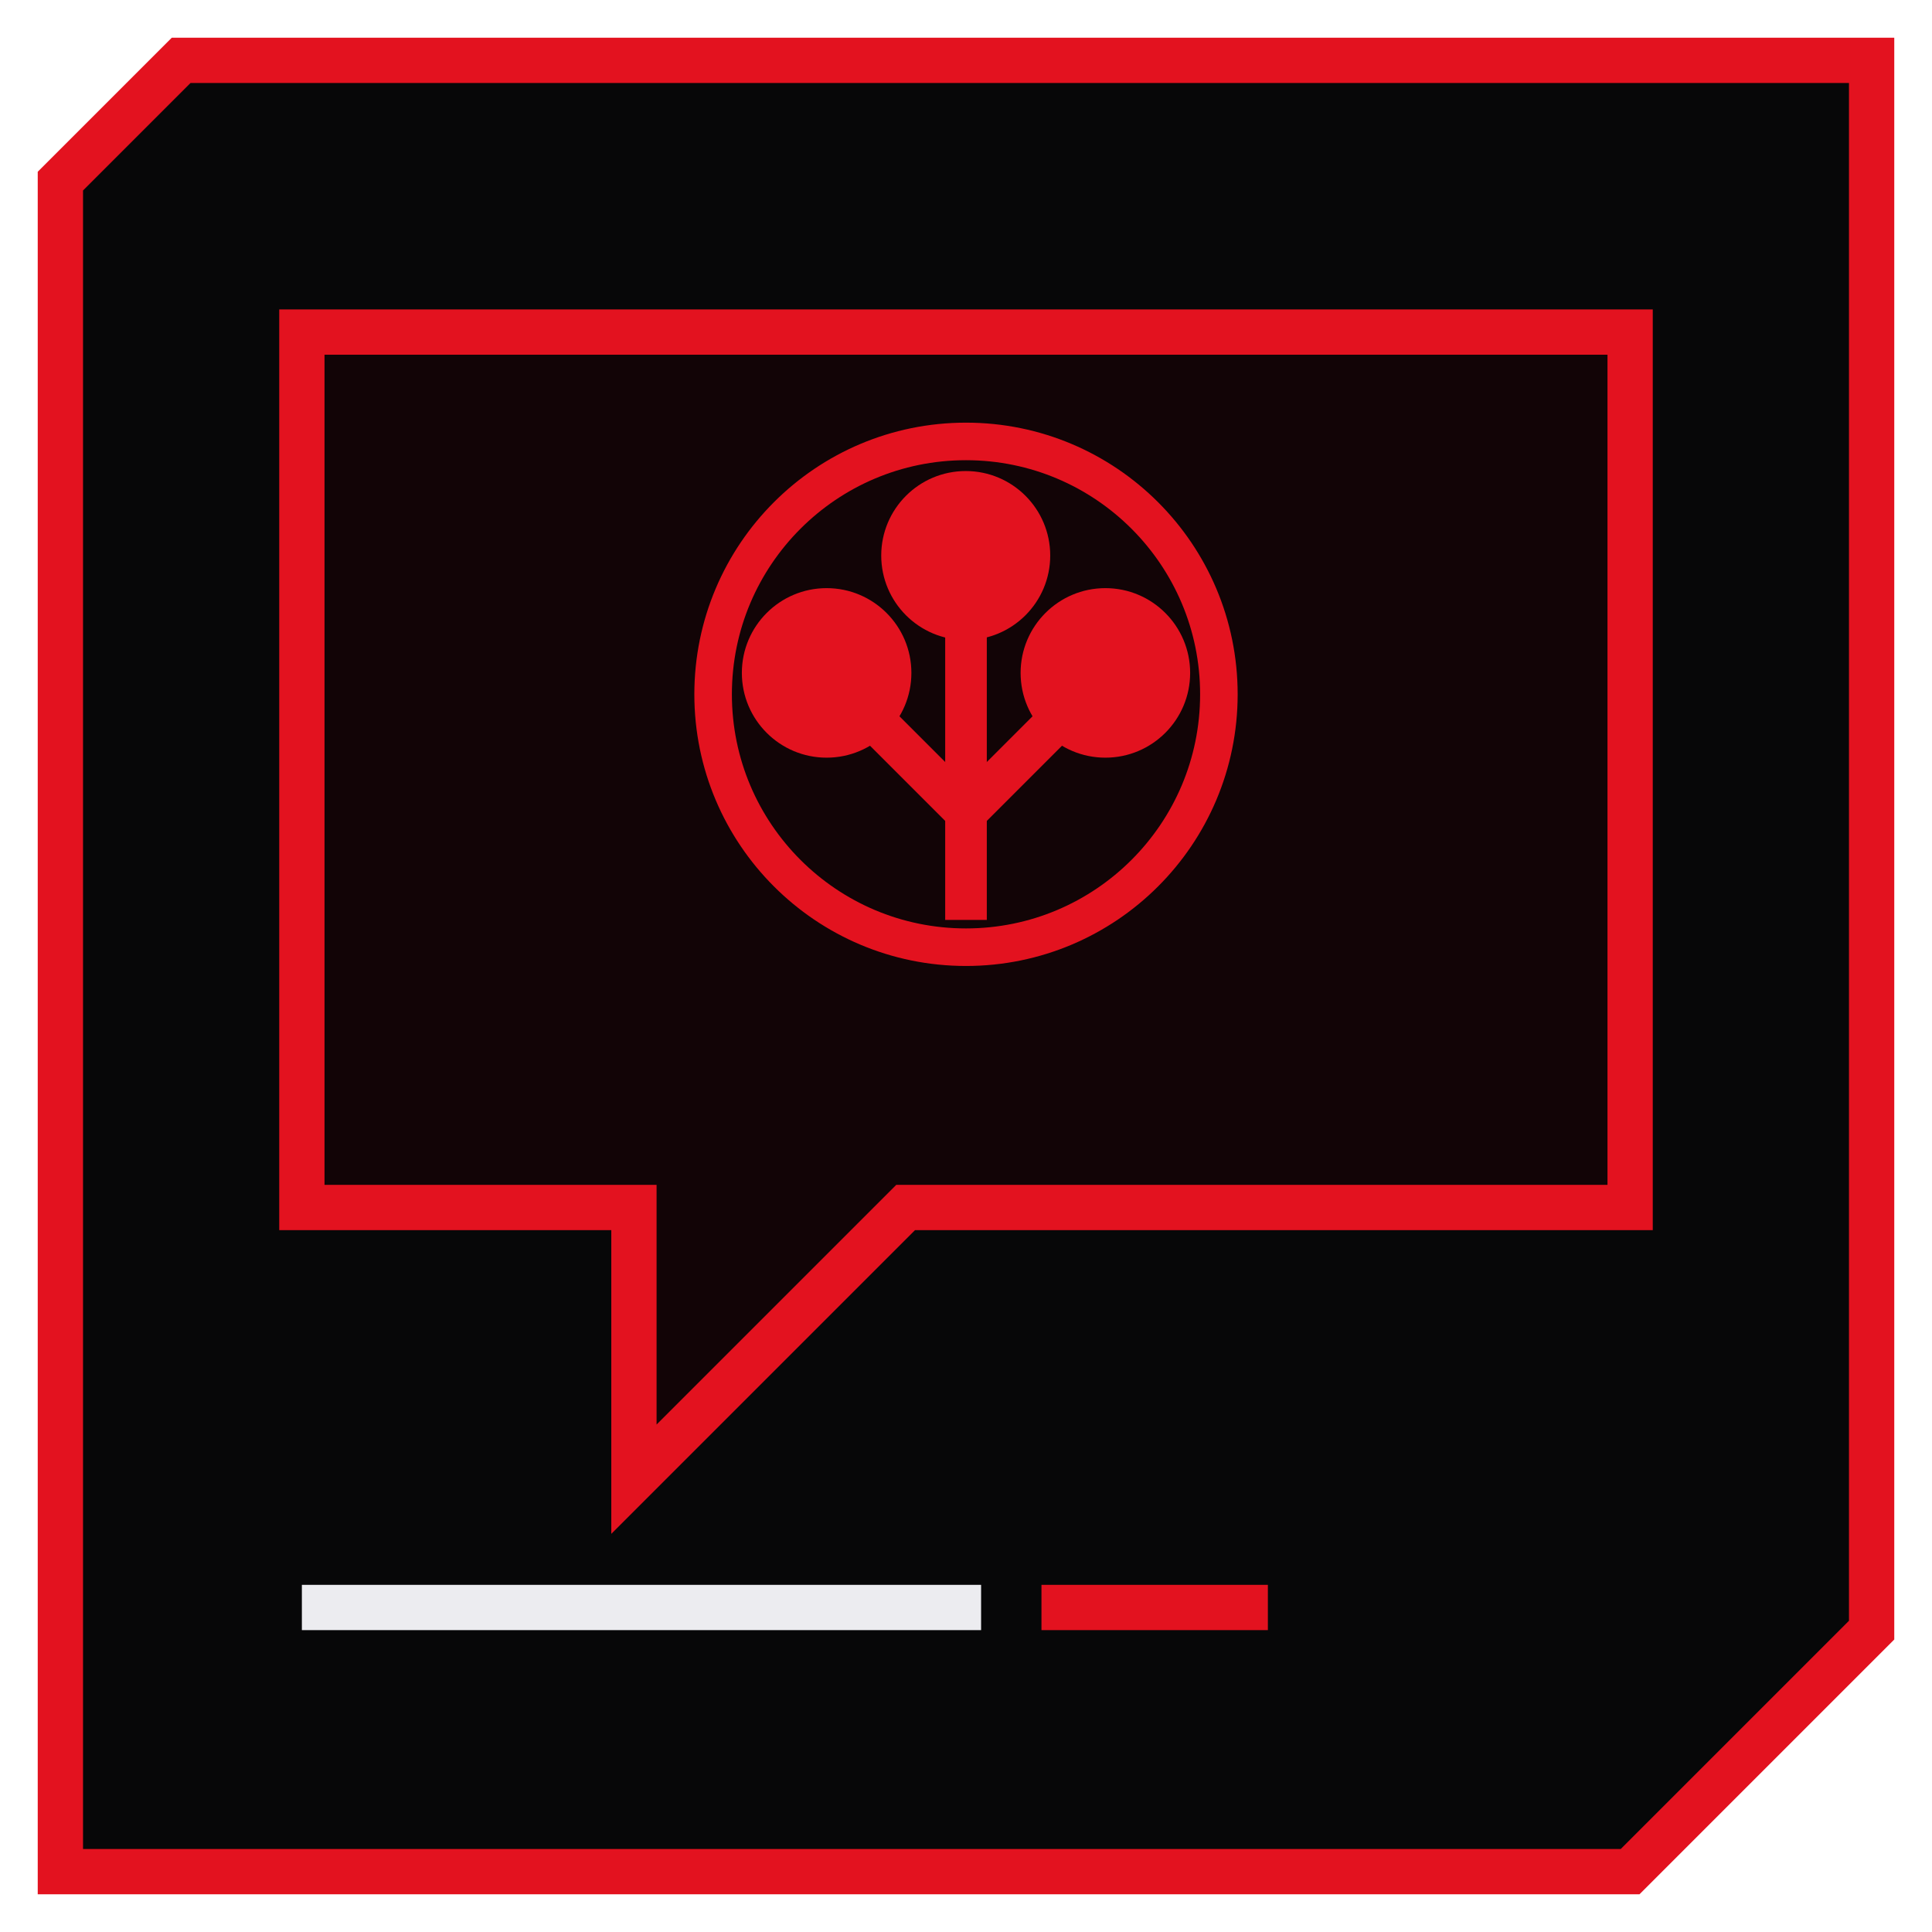
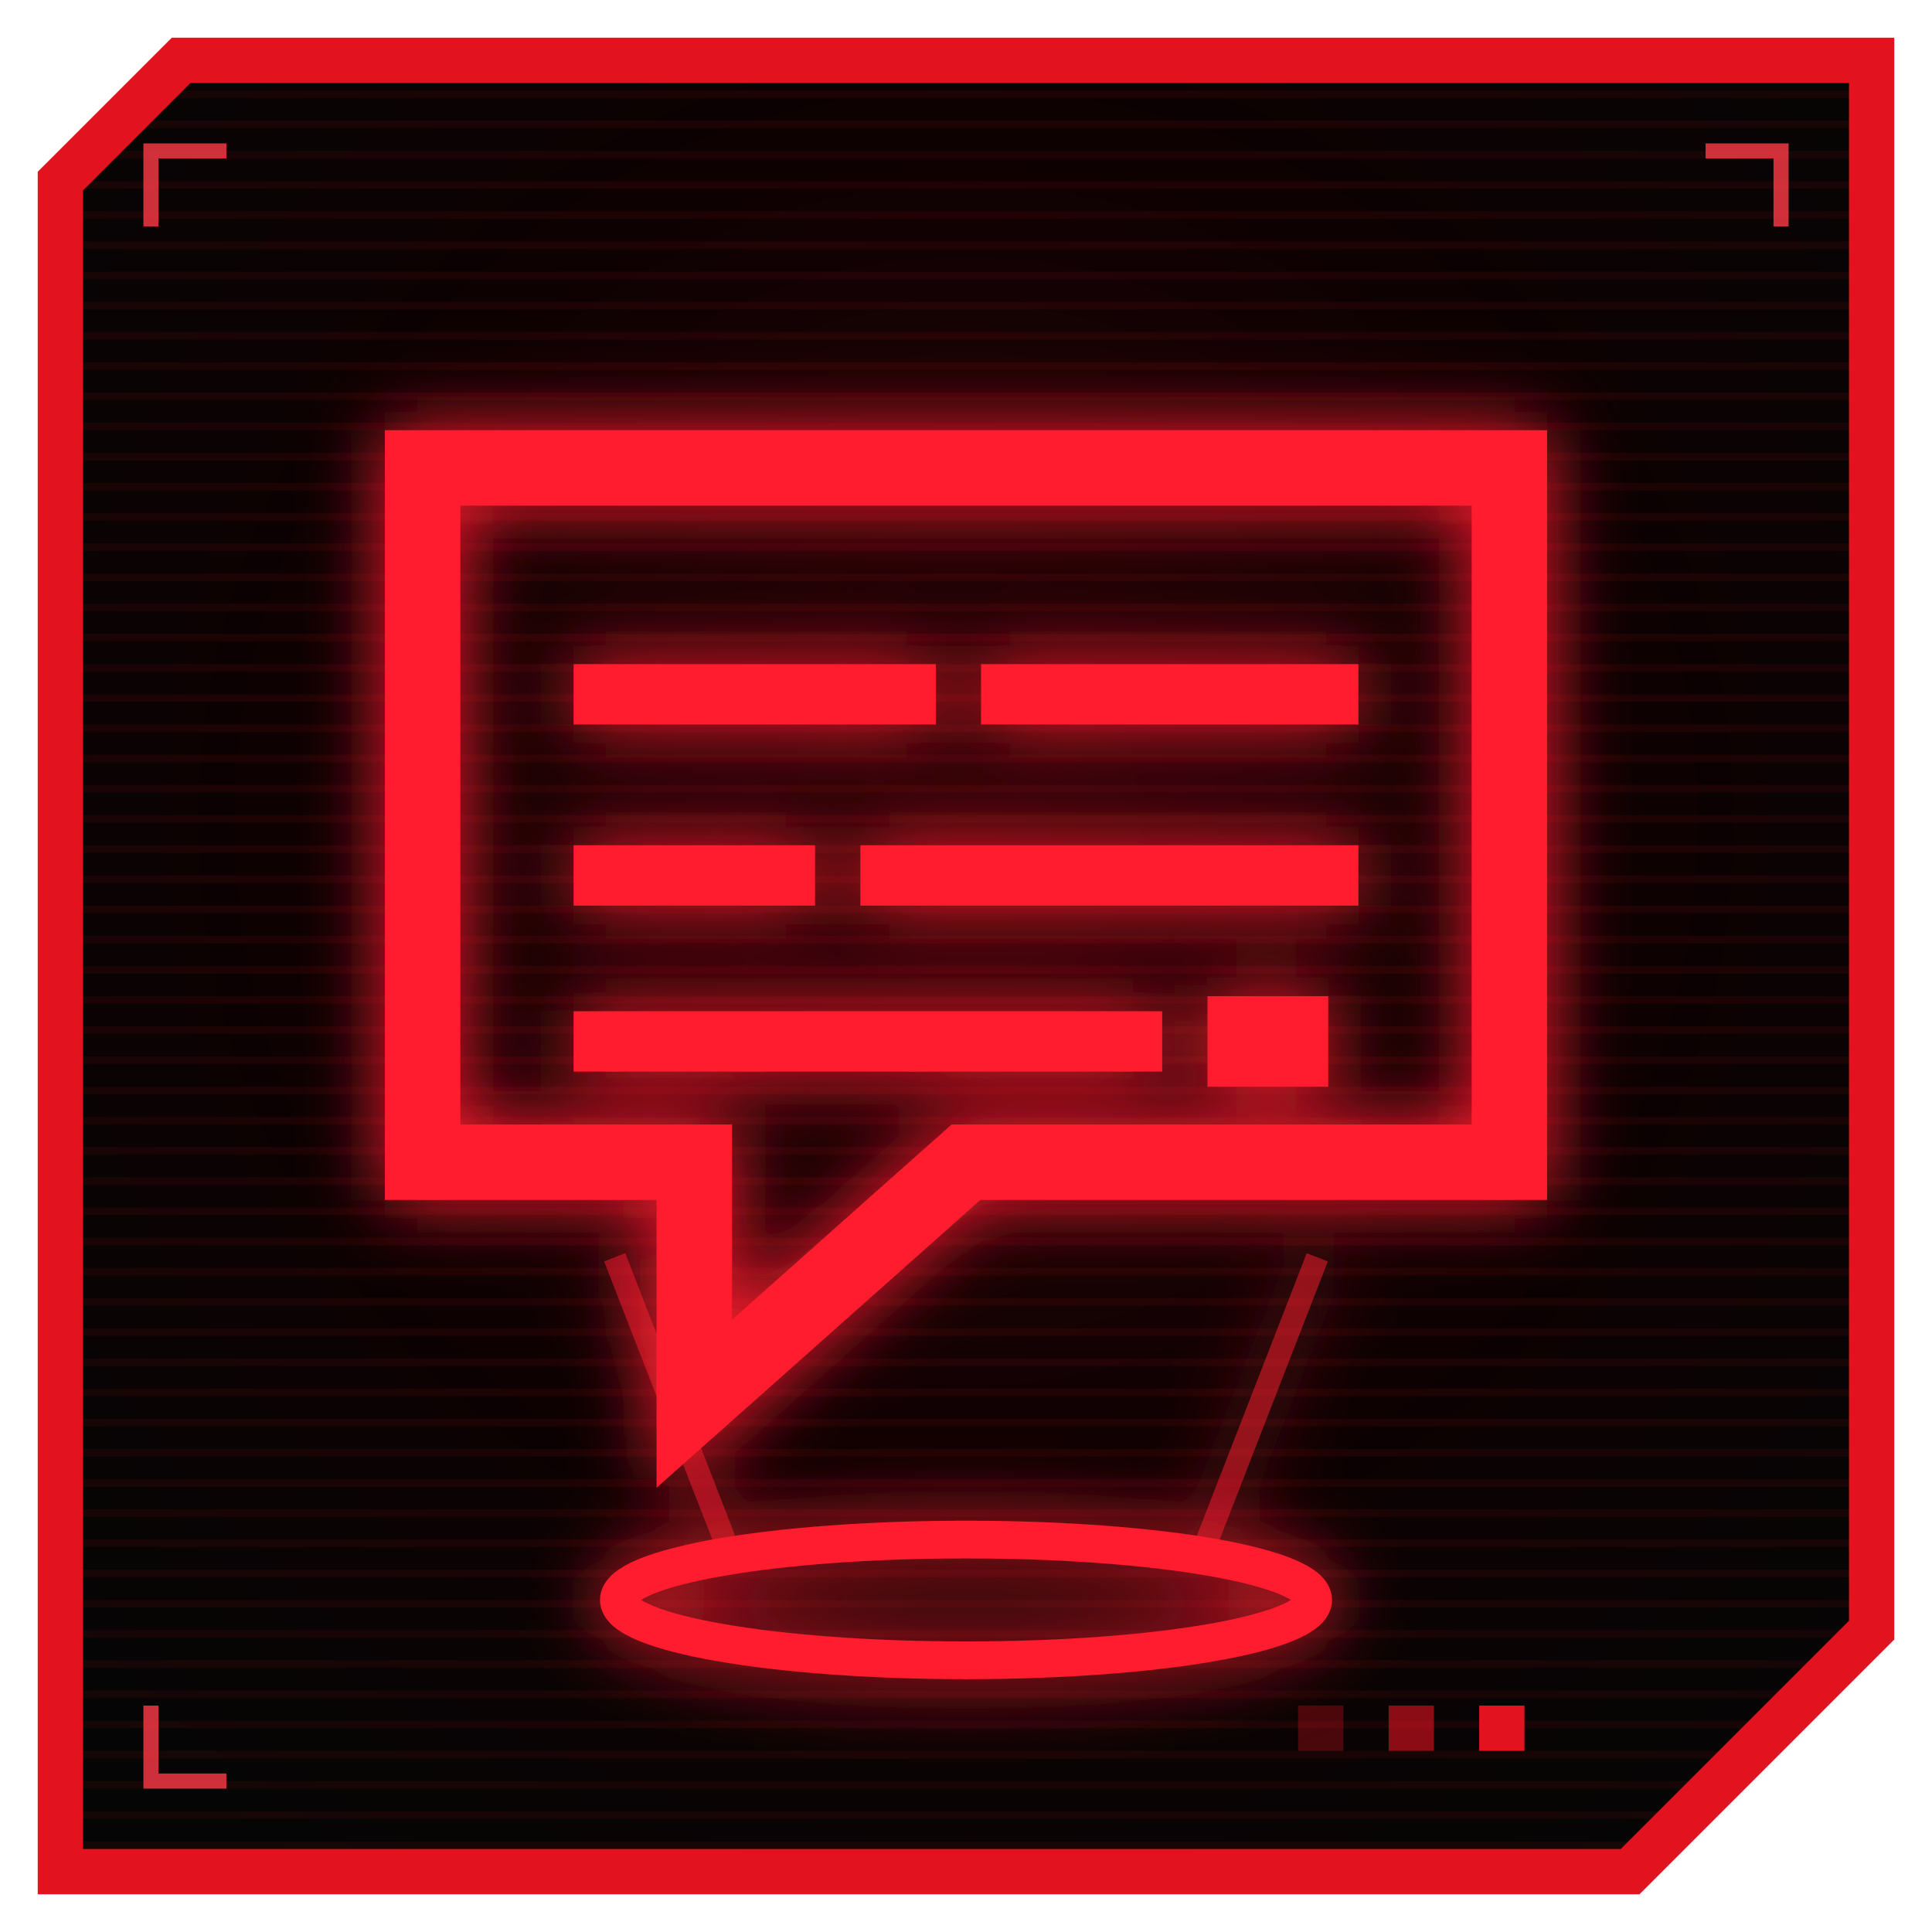
<svg xmlns="http://www.w3.org/2000/svg" width="256" height="256" viewBox="0 0 256 256">
-   <path d="M24 8 H248 V216 L216 248 H8 V24 Z" fill="#070708" stroke="#e3121f" stroke-width="6" />
-   <path d="M40 44 H216 V160 H120 L84 196 V160 H40 Z" fill="#120406" stroke="#e3121f" stroke-width="6" />
-   <g transform="translate(92 56) scale(0.072)">
-     <circle cx="500.0" cy="500.0" r="465.4" fill="none" stroke="#e3121f" stroke-width="69.1" />
-     <circle cx="499.5" cy="244.6" r="155.5" fill="#e3121f" />
-     <circle cx="243.5" cy="460.6" r="156.0" fill="#e3121f" />
-     <circle cx="756.5" cy="460.6" r="156.0" fill="#e3121f" />
-     <rect x="461.7" y="244.6" width="76.6" height="670.6" fill="#e3121f" />
-     <polygon points="216.4,487.7 472.9,744.2 527.1,690.0 270.6,433.5" fill="#e3121f" />
-     <polygon points="729.4,433.5 472.9,690.0 527.1,744.2 783.6,487.7" fill="#e3121f" />
+   <defs>
+     <radialGradient id="bg" cx="50%" cy="42%" r="70%">
+       <stop offset="0" stop-color="#2a0306" />
+       <stop offset=".55" stop-color="#0d0102" />
+       <stop offset="1" stop-color="#050505" />
+     </radialGradient>
+     <filter id="glow" x="-30%" y="-30%" width="160%" height="160%">
+       <feGaussianBlur stdDeviation="5" result="b" />
+       <feMerge>
+         <feMergeNode in="b" />
+         <feMergeNode in="SourceGraphic" />
+       </feMerge>
+     </filter>
+     <pattern id="scan" width="4" height="4" patternUnits="userSpaceOnUse">
+       <rect width="4" height="1" fill="#ff1a1a" opacity=".07" />
+     </pattern>
+   </defs>
+   <path d="M24 8 H248 V216 L216 248 H8 V24 Z" fill="url(#bg)" />
+   <path d="M24 8 H248 V216 L216 248 H8 V24 Z" fill="url(#scan)" />
+   <path d="M24 8 H248 V216 L216 248 H8 V24 Z" fill="none" stroke="#e3121f" stroke-width="6" />
+   <path d="M20 30 V20 H30 M226 20 H236 V30 M20 226 V236 H30" fill="none" stroke="#ff3b47" stroke-width="2" opacity=".8" />
+   <rect x="196" y="226" width="6" height="6" fill="#e3121f" />
+   <rect x="184" y="226" width="6" height="6" fill="#e3121f" opacity=".6" />
+   <rect x="172" y="226" width="6" height="6" fill="#e3121f" opacity=".3" />
+   <g filter="url(#glow)" fill="none" stroke="#ff1f2d" stroke-linecap="square" stroke-linejoin="miter">
+     <path d="M56 62 H200 V154 H128 L92 186 V154 H56 Z" stroke-width="10" />
+     <g stroke-width="8">
+       <path d="M80 92 H120 M134 92 H176" />
+       <path d="M80 116 H104 M118 116 H176" />
+       <path d="M80 138 H150" />
+     </g>
+     <ellipse cx="128" cy="212" rx="46" ry="8" stroke-width="5" />
+     <path d="M96 204 L82 168 M160 204 L174 168" stroke-width="3" opacity=".5" />
+     <rect x="160" y="132" width="16" height="12" fill="#ff1f2d" stroke="none" />
  </g>
-   <rect x="40" y="210" width="90" height="6" fill="#ececf0" />
-   <rect x="138" y="210" width="30" height="6" fill="#e3121f" />
</svg>
